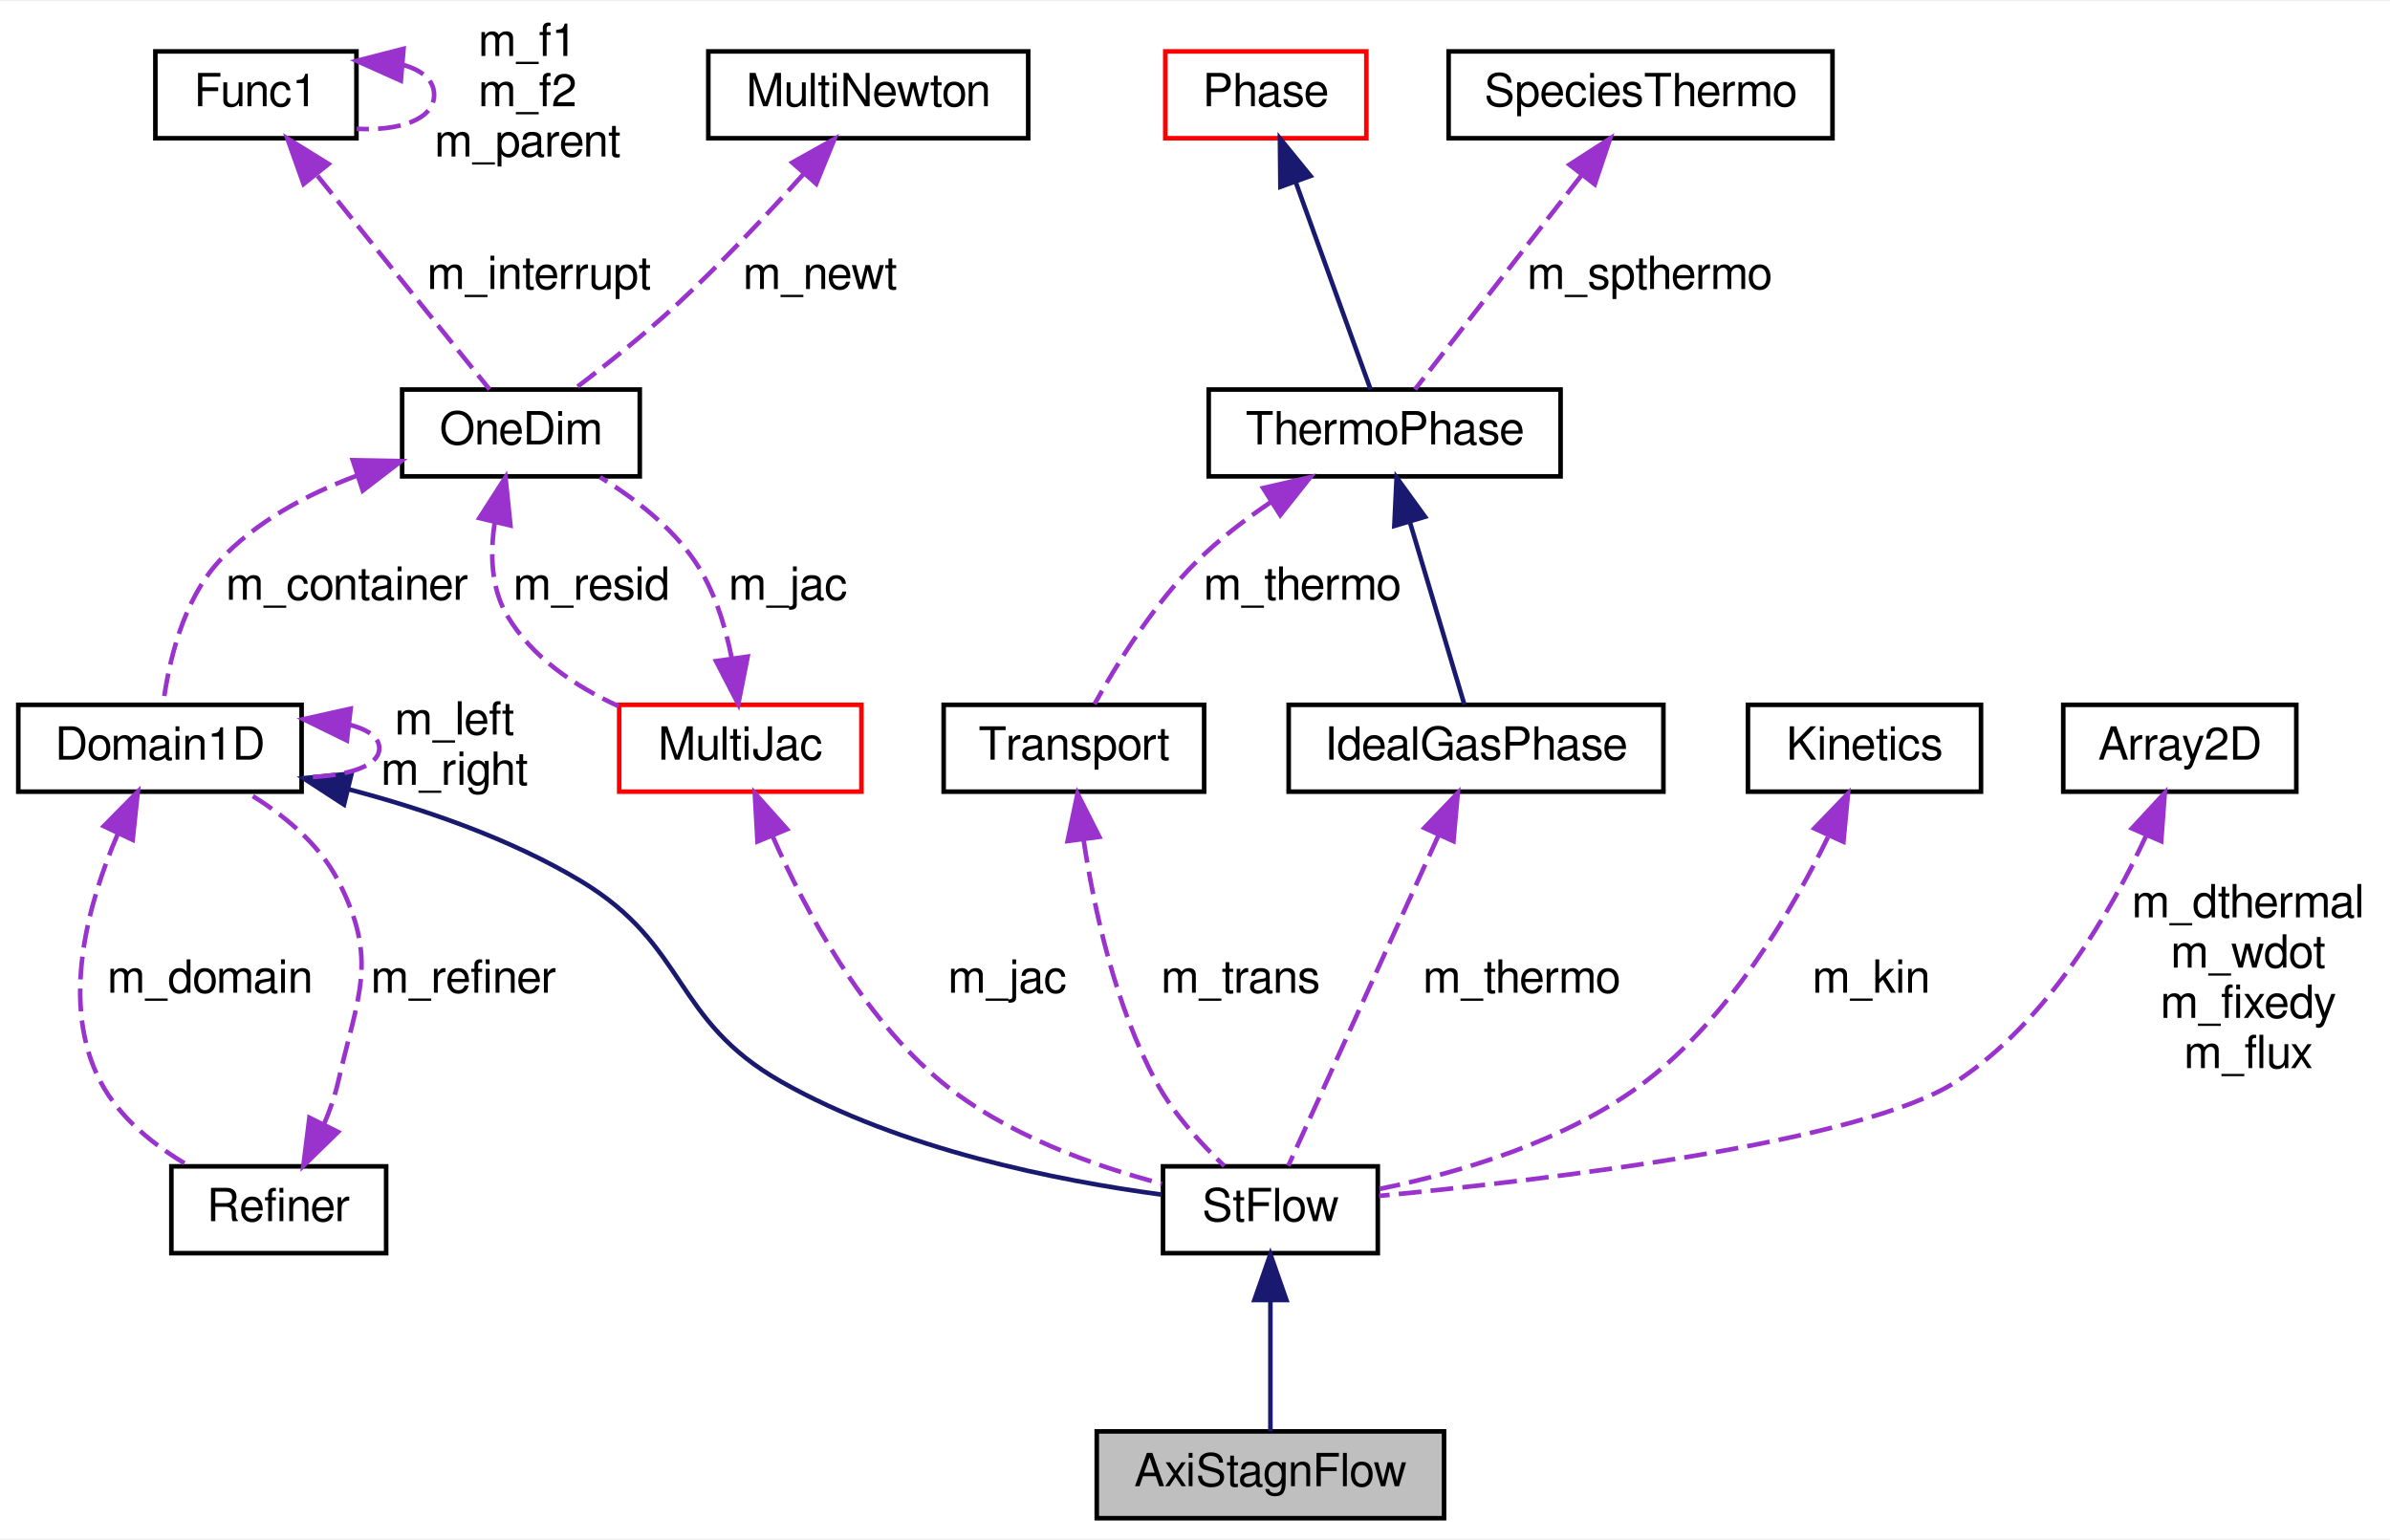
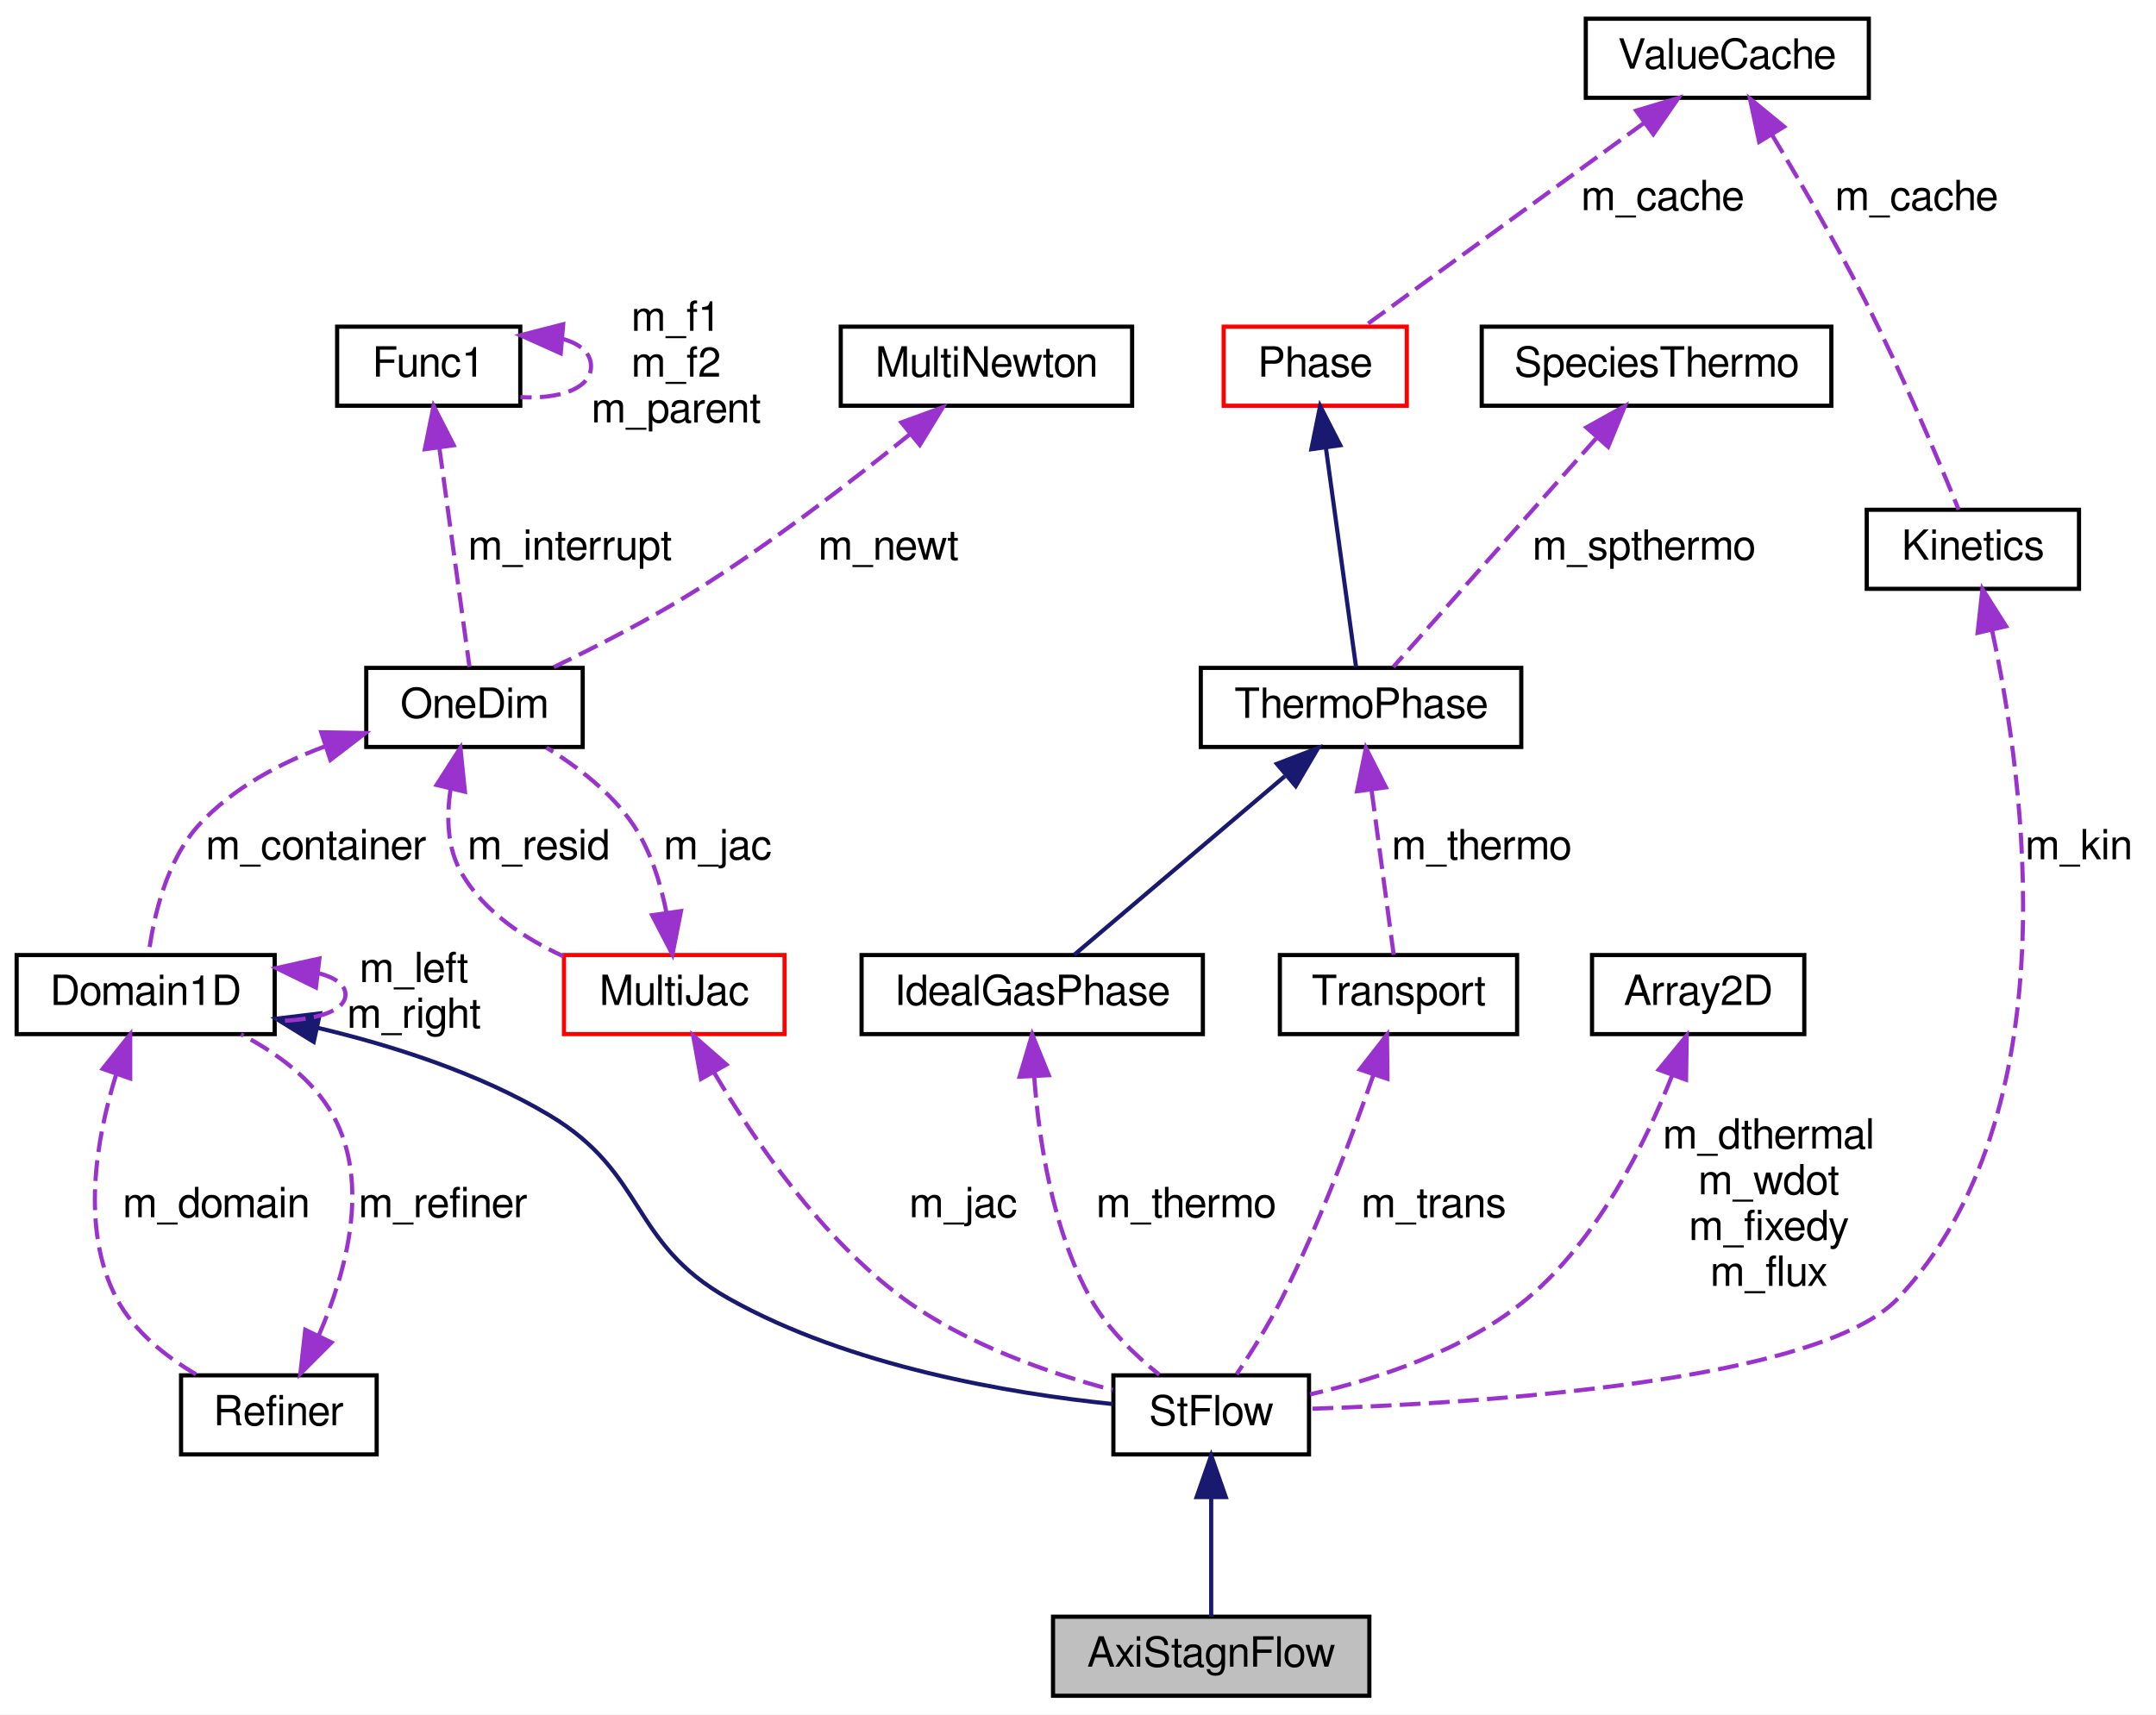
- <svg xmlns="http://www.w3.org/2000/svg" xmlns:xlink="http://www.w3.org/1999/xlink" width="523pt" height="337pt" viewBox="0.00 0.00 523.00 336.50">
-   <g id="graph0" class="graph" transform="scale(1 1) rotate(0) translate(4 332.5)">
-     <polygon fill="white" stroke="none" points="-4,4 -4,-332.5 519,-332.5 519,4 -4,4" />
+ <svg xmlns="http://www.w3.org/2000/svg" xmlns:xlink="http://www.w3.org/1999/xlink" width="518pt" height="412pt" viewBox="0.00 0.00 518.00 412.00">
+   <g id="graph0" class="graph" transform="scale(1 1) rotate(0) translate(4 408)">
+     <polygon fill="white" stroke="none" points="-4,4 -4,-408 514,-408 514,4 -4,4" />
    <g id="node1" class="node">
-       <polygon fill="#bfbfbf" stroke="black" points="236,-0.5 236,-19.5 312,-19.5 312,-0.5 236,-0.5" />
-       <text text-anchor="middle" x="274" y="-7.5" font-family="FreeSans" font-size="10.00">AxiStagnFlow</text>
+       <polygon fill="#bfbfbf" stroke="black" points="249,-0.5 249,-19.5 325,-19.5 325,-0.5 249,-0.5" />
+       <text text-anchor="middle" x="287" y="-7.5" font-family="FreeSans" font-size="10.00">AxiStagnFlow</text>
    </g>
    <g id="node2" class="node">
      <g id="a_node2">
        <a xlink:href="classCantera_1_1StFlow.html" target="_top" xlink:title="This class represents 1D flow domains that satisfy the one-dimensional similarity solution for chemic...">
-           <polygon fill="white" stroke="black" points="250.5,-58.5 250.5,-77.5 297.5,-77.5 297.5,-58.5 250.5,-58.5" />
-           <text text-anchor="middle" x="274" y="-65.5" font-family="FreeSans" font-size="10.00">StFlow</text>
+           <polygon fill="white" stroke="black" points="263.5,-58.5 263.5,-77.5 310.5,-77.5 310.5,-58.5 263.5,-58.5" />
+           <text text-anchor="middle" x="287" y="-65.5" font-family="FreeSans" font-size="10.00">StFlow</text>
        </a>
      </g>
    </g>
    <g id="edge1" class="edge">
-       <path fill="none" stroke="midnightblue" d="M274,-47.953C274,-38.288 274,-27.031 274,-19.505" />
-       <polygon fill="midnightblue" stroke="midnightblue" points="270.5,-48.25 274,-58.25 277.5,-48.25 270.5,-48.25" />
+       <path fill="none" stroke="midnightblue" d="M287,-47.953C287,-38.288 287,-27.031 287,-19.505" />
+       <polygon fill="midnightblue" stroke="midnightblue" points="283.5,-48.25 287,-58.25 290.5,-48.25 283.5,-48.25" />
    </g>
    <g id="node3" class="node">
      <g id="a_node3">
        <a xlink:href="classCantera_1_1Domain1D.html" target="_top" xlink:title="Base class for one-dimensional domains. ">
          <polygon fill="white" stroke="black" points="0,-159.5 0,-178.5 62,-178.5 62,-159.5 0,-159.5" />
          <text text-anchor="middle" x="31" y="-166.5" font-family="FreeSans" font-size="10.00">Domain1D</text>
        </a>
      </g>
    </g>
    <g id="edge2" class="edge">
-       <path fill="none" stroke="midnightblue" d="M72.349,-160.006C88.868,-155.669 107.588,-149.247 123,-140 146.715,-125.771 142.949,-109.652 167,-96 193.159,-81.151 227.476,-74.36 250.107,-71.329" />
-       <polygon fill="midnightblue" stroke="midnightblue" points="71.277,-156.665 62.396,-162.443 72.942,-163.464 71.277,-156.665" />
+       <path fill="none" stroke="midnightblue" d="M72.295,-161.014C90.28,-156.758 111.071,-150.124 128,-140 151.467,-125.966 147.174,-109.415 171,-96 200.189,-79.566 238.888,-73.119 263.372,-70.6" />
+       <polygon fill="midnightblue" stroke="midnightblue" points="71.374,-157.633 62.358,-163.197 72.876,-164.47 71.374,-157.633" />
    </g>
    <g id="edge3" class="edge">
      <path fill="none" stroke="#9a32cd" stroke-dasharray="5,2" d="M72.401,-174.174C76.438,-173.13 79,-171.405 79,-169 79,-164.949 71.732,-162.829 62.392,-162.639" />
      <polygon fill="#9a32cd" stroke="#9a32cd" points="71.91,-170.707 62.392,-175.361 72.735,-177.659 71.91,-170.707" />
      <text text-anchor="middle" x="95.5" y="-172" font-family="FreeSans" font-size="10.00"> m_left</text>
      <text text-anchor="middle" x="95.5" y="-161" font-family="FreeSans" font-size="10.00">m_right</text>
    </g>
    <g id="node4" class="node">
      <g id="a_node4">
        <a xlink:href="classCantera_1_1Refiner.html" target="_top" xlink:title="Refine Domain1D grids so that profiles satisfy adaptation tolerances. ">
-           <polygon fill="white" stroke="black" points="33.5,-58.5 33.5,-77.5 80.5,-77.5 80.5,-58.5 33.5,-58.5" />
-           <text text-anchor="middle" x="57" y="-65.5" font-family="FreeSans" font-size="10.00">Refiner</text>
+           <polygon fill="white" stroke="black" points="39.5,-58.5 39.5,-77.5 86.5,-77.5 86.5,-58.5 39.5,-58.5" />
+           <text text-anchor="middle" x="63" y="-65.5" font-family="FreeSans" font-size="10.00">Refiner</text>
        </a>
      </g>
    </g>
    <g id="edge5" class="edge">
-       <path fill="none" stroke="#9a32cd" stroke-dasharray="5,2" d="M21.757,-150.211C15.231,-135.023 9.091,-113.003 18,-96 22.128,-88.122 29.714,-82.086 37.106,-77.739" />
-       <polygon fill="#9a32cd" stroke="#9a32cd" points="18.709,-151.952 26.156,-159.488 25.034,-148.953 18.709,-151.952" />
-       <text text-anchor="middle" x="42" y="-115.5" font-family="FreeSans" font-size="10.00"> m_domain</text>
+       <path fill="none" stroke="#9a32cd" stroke-dasharray="5,2" d="M23.866,-149.672C19.146,-134.442 15.276,-112.65 24,-96 28.128,-88.122 35.714,-82.086 43.106,-77.739" />
+       <polygon fill="#9a32cd" stroke="#9a32cd" points="20.676,-151.154 27.284,-159.435 27.282,-148.84 20.676,-151.154" />
+       <text text-anchor="middle" x="48" y="-115.5" font-family="FreeSans" font-size="10.00"> m_domain</text>
    </g>
    <g id="edge4" class="edge">
-       <path fill="none" stroke="#9a32cd" stroke-dasharray="5,2" d="M66.845,-86.598C68.15,-89.65 69.282,-92.855 70,-96 74.351,-115.065 78.927,-122.601 70,-140 65.738,-148.306 57.741,-154.703 50.092,-159.273" />
-       <polygon fill="#9a32cd" stroke="#9a32cd" points="69.974,-85.028 62.389,-77.631 63.705,-88.144 69.974,-85.028" />
-       <text text-anchor="middle" x="97.5" y="-115.5" font-family="FreeSans" font-size="10.00"> m_refiner</text>
+       <path fill="none" stroke="#9a32cd" stroke-dasharray="5,2" d="M72.602,-87.137C79.136,-102.16 85.098,-123.623 76,-140 71.174,-148.687 62.411,-155.028 53.892,-159.456" />
+       <polygon fill="#9a32cd" stroke="#9a32cd" points="75.651,-85.402 68.164,-77.906 69.342,-88.436 75.651,-85.402" />
+       <text text-anchor="middle" x="102.5" y="-115.5" font-family="FreeSans" font-size="10.00"> m_refiner</text>
    </g>
    <g id="node5" class="node">
      <g id="a_node5">
        <a xlink:href="classCantera_1_1OneDim.html" target="_top" xlink:title="Container class for multiple-domain 1D problems. ">
          <polygon fill="white" stroke="black" points="84,-228.5 84,-247.5 136,-247.5 136,-228.5 84,-228.5" />
          <text text-anchor="middle" x="110" y="-235.5" font-family="FreeSans" font-size="10.00">OneDim</text>
        </a>
      </g>
    </g>
    <g id="edge6" class="edge">
      <path fill="none" stroke="#9a32cd" stroke-dasharray="5,2" d="M73.995,-228.614C63.14,-224.551 51.997,-218.613 44,-210 35.951,-201.331 32.883,-187.616 31.715,-178.712" />
      <polygon fill="#9a32cd" stroke="#9a32cd" points="73.192,-232.034 83.785,-231.84 75.383,-225.386 73.192,-232.034" />
      <text text-anchor="middle" x="72" y="-201.5" font-family="FreeSans" font-size="10.00"> m_container</text>
    </g>
    <g id="node7" class="node">
      <g id="a_node7">
        <a xlink:href="classCantera_1_1MultiJac.html" target="_top" xlink:title="Class MultiJac evaluates the Jacobian of a system of equations defined by a residual function supplie...">
          <polygon fill="white" stroke="red" points="131.5,-159.5 131.5,-178.5 184.5,-178.5 184.5,-159.5 131.5,-159.5" />
          <text text-anchor="middle" x="158" y="-166.5" font-family="FreeSans" font-size="10.00">MultiJac</text>
        </a>
      </g>
    </g>
    <g id="edge10" class="edge">
      <path fill="none" stroke="#9a32cd" stroke-dasharray="5,2" d="M104.27,-218.446C103.225,-211.609 103.414,-204.06 107,-198 112.401,-188.873 121.952,-182.522 131.339,-178.206" />
      <polygon fill="#9a32cd" stroke="#9a32cd" points="100.892,-219.373 106.615,-228.289 107.702,-217.75 100.892,-219.373" />
      <text text-anchor="middle" x="125.5" y="-201.5" font-family="FreeSans" font-size="10.00"> m_resid</text>
    </g>
    <g id="node6" class="node">
      <g id="a_node6">
        <a xlink:href="classCantera_1_1Func1.html" target="_top" xlink:title="Base class for 'functor' classes that evaluate a function of one variable. ">
-           <polygon fill="white" stroke="black" points="30,-302.5 30,-321.5 74,-321.5 74,-302.5 30,-302.5" />
-           <text text-anchor="middle" x="52" y="-309.5" font-family="FreeSans" font-size="10.00">Func1</text>
+           <polygon fill="white" stroke="black" points="77,-310.5 77,-329.5 121,-329.5 121,-310.5 77,-310.5" />
+           <text text-anchor="middle" x="99" y="-317.5" font-family="FreeSans" font-size="10.00">Func1</text>
        </a>
      </g>
    </g>
    <g id="edge7" class="edge">
-       <path fill="none" stroke="#9a32cd" stroke-dasharray="5,2" d="M65.481,-294.264C77.263,-279.639 93.889,-259 103.128,-247.531" />
-       <polygon fill="#9a32cd" stroke="#9a32cd" points="62.429,-292.475 58.881,-302.458 67.88,-296.866 62.429,-292.475" />
-       <text text-anchor="middle" x="114" y="-269.5" font-family="FreeSans" font-size="10.00"> m_interrupt</text>
+       <path fill="none" stroke="#9a32cd" stroke-dasharray="5,2" d="M101.573,-300.289C103.85,-283.726 107.072,-260.293 108.798,-247.742" />
+       <polygon fill="#9a32cd" stroke="#9a32cd" points="98.072,-300.055 100.177,-310.439 105.007,-301.009 98.072,-300.055" />
+       <text text-anchor="middle" x="133" y="-273.5" font-family="FreeSans" font-size="10.00"> m_interrupt</text>
    </g>
    <g id="edge8" class="edge">
-       <path fill="none" stroke="#9a32cd" stroke-dasharray="5,2" d="M84.111,-318.578C88.259,-317.44 91,-315.247 91,-312 91,-306.531 83.224,-304.053 74.051,-304.566" />
-       <polygon fill="#9a32cd" stroke="#9a32cd" points="83.718,-315.099 74.051,-319.434 84.312,-322.074 83.718,-315.099" />
-       <text text-anchor="middle" x="111.5" y="-320.5" font-family="FreeSans" font-size="10.00"> m_f1</text>
-       <text text-anchor="middle" x="111.5" y="-309.5" font-family="FreeSans" font-size="10.00">m_f2</text>
-       <text text-anchor="middle" x="111.5" y="-298.5" font-family="FreeSans" font-size="10.00">m_parent</text>
-     </g>
-     <g id="edge18" class="edge">
-       <path fill="none" stroke="#9a32cd" stroke-dasharray="5,2" d="M165.076,-149.73C172.183,-133.571 184.583,-110.39 202,-96 215.894,-84.521 235.157,-77.64 250.262,-73.7" />
-       <polygon fill="#9a32cd" stroke="#9a32cd" points="161.758,-148.593 161.17,-159.172 168.227,-151.269 161.758,-148.593" />
-       <text text-anchor="middle" x="216.5" y="-115.5" font-family="FreeSans" font-size="10.00"> m_jac</text>
+       <path fill="none" stroke="#9a32cd" stroke-dasharray="5,2" d="M131.111,-326.578C135.259,-325.44 138,-323.247 138,-320 138,-314.531 130.224,-312.053 121.051,-312.566" />
+       <polygon fill="#9a32cd" stroke="#9a32cd" points="130.718,-323.099 121.051,-327.434 131.312,-330.074 130.718,-323.099" />
+       <text text-anchor="middle" x="158.5" y="-328.5" font-family="FreeSans" font-size="10.00"> m_f1</text>
+       <text text-anchor="middle" x="158.5" y="-317.5" font-family="FreeSans" font-size="10.00">m_f2</text>
+       <text text-anchor="middle" x="158.5" y="-306.5" font-family="FreeSans" font-size="10.00">m_parent</text>
+     </g>
+     <g id="edge20" class="edge">
+       <path fill="none" stroke="#9a32cd" stroke-dasharray="5,2" d="M167.629,-150.182C177.198,-134.001 193.272,-110.51 213,-96 227.983,-84.98 247.931,-78.049 263.341,-73.972" />
+       <polygon fill="#9a32cd" stroke="#9a32cd" points="164.423,-148.741 162.538,-159.167 170.513,-152.193 164.423,-148.741" />
+       <text text-anchor="middle" x="227.5" y="-115.5" font-family="FreeSans" font-size="10.00"> m_jac</text>
    </g>
    <g id="edge9" class="edge">
      <path fill="none" stroke="#9a32cd" stroke-dasharray="5,2" d="M156.14,-188.601C154.739,-195.761 152.288,-203.719 148,-210 142.798,-217.62 134.694,-223.807 127.303,-228.327" />
      <polygon fill="#9a32cd" stroke="#9a32cd" points="159.61,-189.06 157.56,-178.666 152.68,-188.07 159.61,-189.06" />
      <text text-anchor="middle" x="168.5" y="-201.5" font-family="FreeSans" font-size="10.00"> m_jac</text>
    </g>
    <g id="node8" class="node">
      <g id="a_node8">
        <a xlink:href="classCantera_1_1MultiNewton.html" target="_top" xlink:title="Newton iterator for multi-domain, one-dimensional problems. ">
-           <polygon fill="white" stroke="black" points="151,-302.5 151,-321.5 221,-321.5 221,-302.5 151,-302.5" />
-           <text text-anchor="middle" x="186" y="-309.5" font-family="FreeSans" font-size="10.00">MultiNewton</text>
+           <polygon fill="white" stroke="black" points="198,-310.5 198,-329.5 268,-329.5 268,-310.5 198,-310.5" />
+           <text text-anchor="middle" x="233" y="-317.5" font-family="FreeSans" font-size="10.00">MultiNewton</text>
        </a>
      </g>
    </g>
    <g id="edge11" class="edge">
-       <path fill="none" stroke="#9a32cd" stroke-dasharray="5,2" d="M171.835,-294.675C163.941,-285.877 153.758,-275.009 144,-266 136.911,-259.455 128.411,-252.705 121.683,-247.591" />
-       <polygon fill="#9a32cd" stroke="#9a32cd" points="169.371,-297.172 178.615,-302.348 174.617,-292.537 169.371,-297.172" />
-       <text text-anchor="middle" x="175.5" y="-269.5" font-family="FreeSans" font-size="10.00"> m_newt</text>
+       <path fill="none" stroke="#9a32cd" stroke-dasharray="5,2" d="M214.759,-303.769C200.995,-292.634 181.4,-277.526 163,-266 152.148,-259.202 139.374,-252.655 129.086,-247.711" />
+       <polygon fill="#9a32cd" stroke="#9a32cd" points="212.559,-306.491 222.513,-310.121 216.995,-301.076 212.559,-306.491" />
+       <text text-anchor="middle" x="209.5" y="-273.5" font-family="FreeSans" font-size="10.00"> m_newt</text>
    </g>
    <g id="node9" class="node">
      <g id="a_node9">
        <a xlink:href="classCantera_1_1Transport.html" target="_top" xlink:title="Base class for transport property managers. ">
-           <polygon fill="white" stroke="black" points="202.5,-159.5 202.5,-178.5 259.5,-178.5 259.5,-159.5 202.5,-159.5" />
-           <text text-anchor="middle" x="231" y="-166.5" font-family="FreeSans" font-size="10.00">Transport</text>
+           <polygon fill="white" stroke="black" points="303.5,-159.5 303.5,-178.5 360.5,-178.5 360.5,-159.5 303.5,-159.5" />
+           <text text-anchor="middle" x="332" y="-166.5" font-family="FreeSans" font-size="10.00">Transport</text>
        </a>
      </g>
    </g>
    <g id="edge12" class="edge">
-       <path fill="none" stroke="#9a32cd" stroke-dasharray="5,2" d="M233.126,-148.901C235.413,-133.818 240.01,-112.616 249,-96 252.77,-89.033 258.753,-82.481 263.921,-77.576" />
-       <polygon fill="#9a32cd" stroke="#9a32cd" points="229.623,-148.696 231.793,-159.066 236.564,-149.606 229.623,-148.696" />
-       <text text-anchor="middle" x="267.5" y="-115.5" font-family="FreeSans" font-size="10.00"> m_trans</text>
+       <path fill="none" stroke="#9a32cd" stroke-dasharray="5,2" d="M326.027,-149.854C320.896,-135.042 312.93,-113.737 304,-96 300.812,-89.667 296.562,-82.917 293.109,-77.75" />
+       <polygon fill="#9a32cd" stroke="#9a32cd" points="322.718,-150.995 329.235,-159.348 329.35,-148.754 322.718,-150.995" />
+       <text text-anchor="middle" x="340.5" y="-115.5" font-family="FreeSans" font-size="10.00"> m_trans</text>
    </g>
    <g id="node10" class="node">
      <g id="a_node10">
        <a xlink:href="classCantera_1_1ThermoPhase.html" target="_top" xlink:title="Base class for a phase with thermodynamic properties. ">
-           <polygon fill="white" stroke="black" points="260.5,-228.5 260.5,-247.5 337.5,-247.5 337.5,-228.5 260.5,-228.5" />
-           <text text-anchor="middle" x="299" y="-235.5" font-family="FreeSans" font-size="10.00">ThermoPhase</text>
+           <polygon fill="white" stroke="black" points="284.5,-228.5 284.5,-247.5 361.5,-247.5 361.5,-228.5 284.5,-228.5" />
+           <text text-anchor="middle" x="323" y="-235.5" font-family="FreeSans" font-size="10.00">ThermoPhase</text>
        </a>
      </g>
    </g>
    <g id="edge13" class="edge">
-       <path fill="none" stroke="#9a32cd" stroke-dasharray="5,2" d="M274.117,-222.88C268.489,-219.089 262.773,-214.719 258,-210 248.467,-200.575 240.303,-187.306 235.521,-178.68" />
-       <polygon fill="#9a32cd" stroke="#9a32cd" points="272.414,-225.944 282.739,-228.324 276.152,-220.025 272.414,-225.944" />
-       <text text-anchor="middle" x="281" y="-201.5" font-family="FreeSans" font-size="10.00"> m_thermo</text>
-     </g>
-     <g id="node15" class="node">
-       <g id="a_node15">
+       <path fill="none" stroke="#9a32cd" stroke-dasharray="5,2" d="M325.55,-218.018C327.294,-205.034 329.523,-188.442 330.852,-178.549" />
+       <polygon fill="#9a32cd" stroke="#9a32cd" points="322.039,-217.864 324.177,-228.241 328.977,-218.796 322.039,-217.864" />
+       <text text-anchor="middle" x="352" y="-201.5" font-family="FreeSans" font-size="10.00"> m_thermo</text>
+     </g>
+     <g id="node16" class="node">
+       <g id="a_node16">
        <a xlink:href="classCantera_1_1IdealGasPhase.html" target="_top" xlink:title="Class IdealGasPhase represents low-density gases that obey the ideal gas equation of state...">
-           <polygon fill="white" stroke="black" points="278,-159.5 278,-178.5 360,-178.5 360,-159.5 278,-159.5" />
-           <text text-anchor="middle" x="319" y="-166.5" font-family="FreeSans" font-size="10.00">IdealGasPhase</text>
-         </a>
-       </g>
-     </g>
-     <g id="edge20" class="edge">
-       <path fill="none" stroke="midnightblue" d="M304.549,-218.411C308.442,-205.37 313.465,-188.542 316.448,-178.549" />
-       <polygon fill="midnightblue" stroke="midnightblue" points="301.121,-217.658 301.615,-228.241 307.829,-219.66 301.121,-217.658" />
+           <polygon fill="white" stroke="black" points="203,-159.5 203,-178.5 285,-178.5 285,-159.5 203,-159.5" />
+           <text text-anchor="middle" x="244" y="-166.5" font-family="FreeSans" font-size="10.00">IdealGasPhase</text>
+         </a>
+       </g>
+     </g>
+     <g id="edge22" class="edge">
+       <path fill="none" stroke="midnightblue" d="M304.679,-221.462C288.931,-208.106 266.805,-189.341 254.081,-178.549" />
+       <polygon fill="midnightblue" stroke="midnightblue" points="302.782,-224.442 312.672,-228.241 307.309,-219.104 302.782,-224.442" />
    </g>
    <g id="node11" class="node">
      <g id="a_node11">
        <a xlink:href="classCantera_1_1Phase.html" target="_top" xlink:title="Class Phase is the base class for phases of matter, managing the species and elements in a phase...">
-           <polygon fill="white" stroke="red" points="251,-302.5 251,-321.5 295,-321.5 295,-302.5 251,-302.5" />
-           <text text-anchor="middle" x="273" y="-309.5" font-family="FreeSans" font-size="10.00">Phase</text>
+           <polygon fill="white" stroke="red" points="290,-310.5 290,-329.5 334,-329.5 334,-310.5 290,-310.5" />
+           <text text-anchor="middle" x="312" y="-317.5" font-family="FreeSans" font-size="10.00">Phase</text>
        </a>
      </g>
    </g>
    <g id="edge14" class="edge">
-       <path fill="none" stroke="midnightblue" d="M279.497,-293.008C284.744,-278.478 291.895,-258.676 295.919,-247.531" />
-       <polygon fill="midnightblue" stroke="midnightblue" points="276.189,-291.864 276.085,-302.458 282.773,-294.241 276.189,-291.864" />
+       <path fill="none" stroke="midnightblue" d="M314.573,-300.289C316.85,-283.726 320.072,-260.293 321.798,-247.742" />
+       <polygon fill="midnightblue" stroke="midnightblue" points="311.072,-300.055 313.177,-310.439 318.007,-301.009 311.072,-300.055" />
    </g>
    <g id="node12" class="node">
      <g id="a_node12">
-         <a xlink:href="classCantera_1_1SpeciesThermo.html" target="_top" xlink:title="Pure Virtual base class for the species thermo manager classes. ">
-           <polygon fill="white" stroke="black" points="313,-302.5 313,-321.5 397,-321.5 397,-302.5 313,-302.5" />
-           <text text-anchor="middle" x="355" y="-309.5" font-family="FreeSans" font-size="10.00">SpeciesThermo</text>
+         <a xlink:href="classCantera_1_1ValueCache.html" target="_top" xlink:title="ValueCache">
+           <polygon fill="white" stroke="black" points="377,-384.5 377,-403.5 445,-403.5 445,-384.5 377,-384.5" />
+           <text text-anchor="middle" x="411" y="-391.5" font-family="FreeSans" font-size="10.00">ValueCache</text>
        </a>
      </g>
    </g>
    <g id="edge15" class="edge">
-       <path fill="none" stroke="#9a32cd" stroke-dasharray="5,2" d="M341.983,-294.264C330.608,-279.639 314.556,-259 305.635,-247.531" />
-       <polygon fill="#9a32cd" stroke="#9a32cd" points="339.454,-296.713 348.356,-302.458 344.979,-292.416 339.454,-296.713" />
-       <text text-anchor="middle" x="357" y="-269.5" font-family="FreeSans" font-size="10.00"> m_spthermo</text>
+       <path fill="none" stroke="#9a32cd" stroke-dasharray="5,2" d="M391.049,-378.49C370.857,-363.805 340.319,-341.596 323.73,-329.531" />
+       <polygon fill="#9a32cd" stroke="#9a32cd" points="389.109,-381.407 399.255,-384.458 393.226,-375.746 389.109,-381.407" />
+       <text text-anchor="middle" x="395.5" y="-357.5" font-family="FreeSans" font-size="10.00"> m_cache</text>
+     </g>
+     <g id="node14" class="node">
+       <g id="a_node14">
+         <a xlink:href="classCantera_1_1Kinetics.html" target="_top" xlink:title="Public interface for kinetics managers. ">
+           <polygon fill="white" stroke="black" points="444.5,-266.5 444.5,-285.5 495.5,-285.5 495.5,-266.5 444.5,-266.5" />
+           <text text-anchor="middle" x="470" y="-273.5" font-family="FreeSans" font-size="10.00">Kinetics</text>
+         </a>
+       </g>
+     </g>
+     <g id="edge18" class="edge">
+       <path fill="none" stroke="#9a32cd" stroke-dasharray="5,2" d="M421.76,-375.568C428.471,-364.422 437.112,-349.563 444,-336 452.921,-318.435 461.865,-297.135 466.583,-285.538" />
+       <polygon fill="#9a32cd" stroke="#9a32cd" points="418.665,-373.92 416.451,-384.28 424.643,-377.562 418.665,-373.92" />
+       <text text-anchor="middle" x="456.5" y="-357.5" font-family="FreeSans" font-size="10.00"> m_cache</text>
    </g>
    <g id="node13" class="node">
      <g id="a_node13">
-         <a xlink:href="classCantera_1_1Kinetics.html" target="_top" xlink:title="Public interface for kinetics managers. ">
+         <a xlink:href="classCantera_1_1SpeciesThermo.html" target="_top" xlink:title="Pure Virtual base class for the species thermo manager classes. ">
+           <polygon fill="white" stroke="black" points="352,-310.5 352,-329.5 436,-329.5 436,-310.5 352,-310.5" />
+           <text text-anchor="middle" x="394" y="-317.5" font-family="FreeSans" font-size="10.00">SpeciesThermo</text>
+         </a>
+       </g>
+     </g>
+     <g id="edge16" class="edge">
+       <path fill="none" stroke="#9a32cd" stroke-dasharray="5,2" d="M379.47,-302.628C364.717,-286.005 342.433,-260.896 330.759,-247.742" />
+       <polygon fill="#9a32cd" stroke="#9a32cd" points="377.146,-305.283 386.402,-310.439 382.382,-300.636 377.146,-305.283" />
+       <text text-anchor="middle" x="391" y="-273.5" font-family="FreeSans" font-size="10.00"> m_spthermo</text>
+     </g>
+     <g id="edge17" class="edge">
+       <path fill="none" stroke="#9a32cd" stroke-dasharray="5,2" d="M474.646,-256.359C482.437,-220.185 493.498,-140.153 452,-96 433.164,-75.959 351.803,-70.794 310.804,-69.462" />
+       <polygon fill="#9a32cd" stroke="#9a32cd" points="471.152,-255.93 472.302,-266.462 477.971,-257.512 471.152,-255.93" />
+       <text text-anchor="middle" x="495.5" y="-201.5" font-family="FreeSans" font-size="10.00"> m_kin</text>
+     </g>
+     <g id="node15" class="node">
+       <g id="a_node15">
+         <a xlink:href="classCantera_1_1Array2D.html" target="_top" xlink:title="A class for 2D arrays stored in column-major (Fortran-compatible) form. ">
          <polygon fill="white" stroke="black" points="378.5,-159.5 378.5,-178.5 429.5,-178.5 429.5,-159.5 378.5,-159.5" />
-           <text text-anchor="middle" x="404" y="-166.5" font-family="FreeSans" font-size="10.00">Kinetics</text>
-         </a>
-       </g>
-     </g>
-     <g id="edge16" class="edge">
-       <path fill="none" stroke="#9a32cd" stroke-dasharray="5,2" d="M396.014,-149.559C388.081,-133.285 374.438,-110.029 356,-96 338.943,-83.022 315.356,-76.118 297.856,-72.552" />
-       <polygon fill="#9a32cd" stroke="#9a32cd" points="393.036,-151.459 400.397,-159.079 399.394,-148.531 393.036,-151.459" />
-       <text text-anchor="middle" x="405.5" y="-115.5" font-family="FreeSans" font-size="10.00"> m_kin</text>
-     </g>
-     <g id="node14" class="node">
-       <g id="a_node14">
-         <a xlink:href="classCantera_1_1Array2D.html" target="_top" xlink:title="A class for 2D arrays stored in column-major (Fortran-compatible) form. ">
-           <polygon fill="white" stroke="black" points="447.5,-159.5 447.5,-178.5 498.5,-178.5 498.5,-159.5 447.5,-159.5" />
-           <text text-anchor="middle" x="473" y="-166.5" font-family="FreeSans" font-size="10.00">Array2D</text>
-         </a>
-       </g>
-     </g>
-     <g id="edge17" class="edge">
-       <path fill="none" stroke="#9a32cd" stroke-dasharray="5,2" d="M465.669,-149.933C457.892,-133.181 443.956,-108.951 424,-96 403.525,-82.712 334.651,-74.553 297.775,-71.032" />
-       <polygon fill="#9a32cd" stroke="#9a32cd" points="462.514,-151.456 469.714,-159.229 468.933,-148.663 462.514,-151.456" />
-       <text text-anchor="middle" x="488" y="-132" font-family="FreeSans" font-size="10.00"> m_dthermal</text>
-       <text text-anchor="middle" x="488" y="-121" font-family="FreeSans" font-size="10.00">m_wdot</text>
-       <text text-anchor="middle" x="488" y="-110" font-family="FreeSans" font-size="10.00">m_fixedy</text>
-       <text text-anchor="middle" x="488" y="-99" font-family="FreeSans" font-size="10.00">m_flux</text>
+           <text text-anchor="middle" x="404" y="-166.5" font-family="FreeSans" font-size="10.00">Array2D</text>
+         </a>
+       </g>
    </g>
    <g id="edge19" class="edge">
-       <path fill="none" stroke="#9a32cd" stroke-dasharray="5,2" d="M310.778,-149.913C301.04,-128.488 285.221,-93.686 277.92,-77.624" />
-       <polygon fill="#9a32cd" stroke="#9a32cd" points="307.682,-151.559 315.007,-159.214 314.055,-148.662 307.682,-151.559" />
-       <text text-anchor="middle" x="329" y="-115.5" font-family="FreeSans" font-size="10.00"> m_thermo</text>
+       <path fill="none" stroke="#9a32cd" stroke-dasharray="5,2" d="M397.775,-149.661C391.402,-133.456 380.006,-110.244 363,-96 348.079,-83.502 326.956,-76.616 310.764,-72.933" />
+       <polygon fill="#9a32cd" stroke="#9a32cd" points="394.519,-150.949 401.247,-159.134 401.092,-148.54 394.519,-150.949" />
+       <text text-anchor="middle" x="421" y="-132" font-family="FreeSans" font-size="10.00"> m_dthermal</text>
+       <text text-anchor="middle" x="421" y="-121" font-family="FreeSans" font-size="10.00">m_wdot</text>
+       <text text-anchor="middle" x="421" y="-110" font-family="FreeSans" font-size="10.00">m_fixedy</text>
+       <text text-anchor="middle" x="421" y="-99" font-family="FreeSans" font-size="10.00">m_flux</text>
+     </g>
+     <g id="edge21" class="edge">
+       <path fill="none" stroke="#9a32cd" stroke-dasharray="5,2" d="M244.485,-149.235C245.596,-134.033 248.842,-112.504 258,-96 262.005,-88.782 268.627,-82.398 274.533,-77.653" />
+       <polygon fill="#9a32cd" stroke="#9a32cd" points="240.979,-149.282 243.99,-159.44 247.971,-149.621 240.979,-149.282" />
+       <text text-anchor="middle" x="281" y="-115.5" font-family="FreeSans" font-size="10.00"> m_thermo</text>
    </g>
  </g>
</svg>
